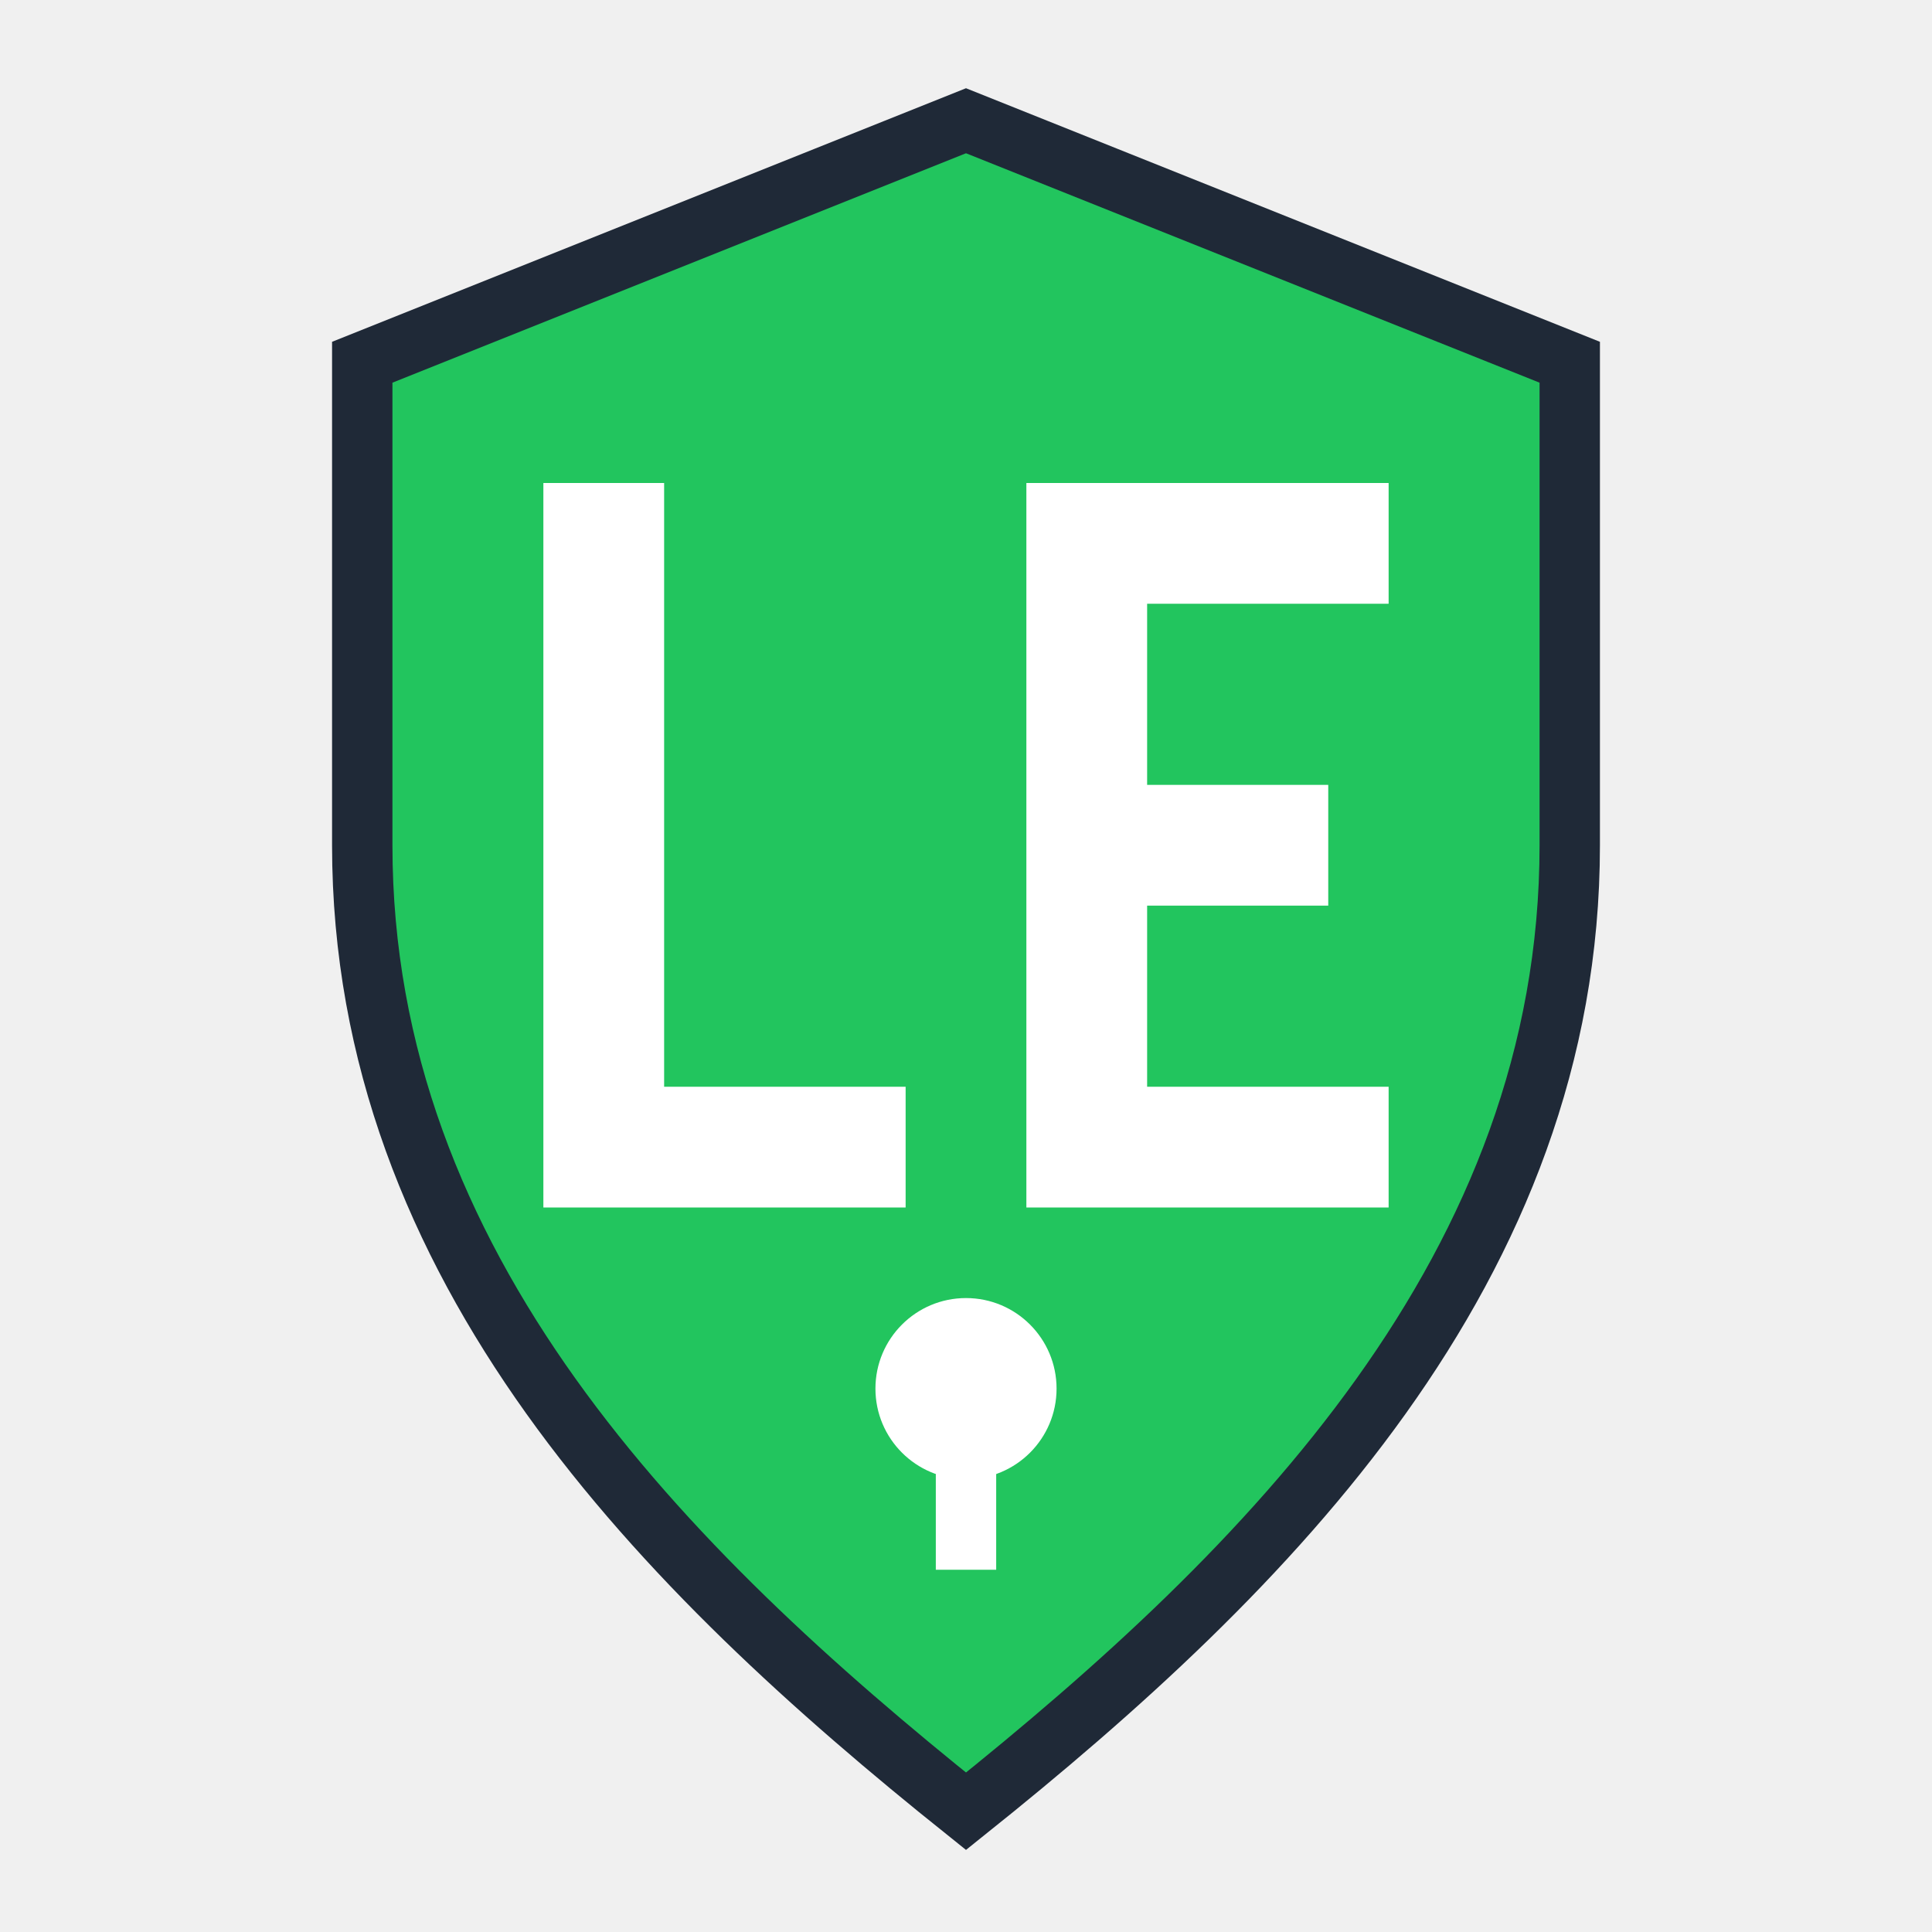
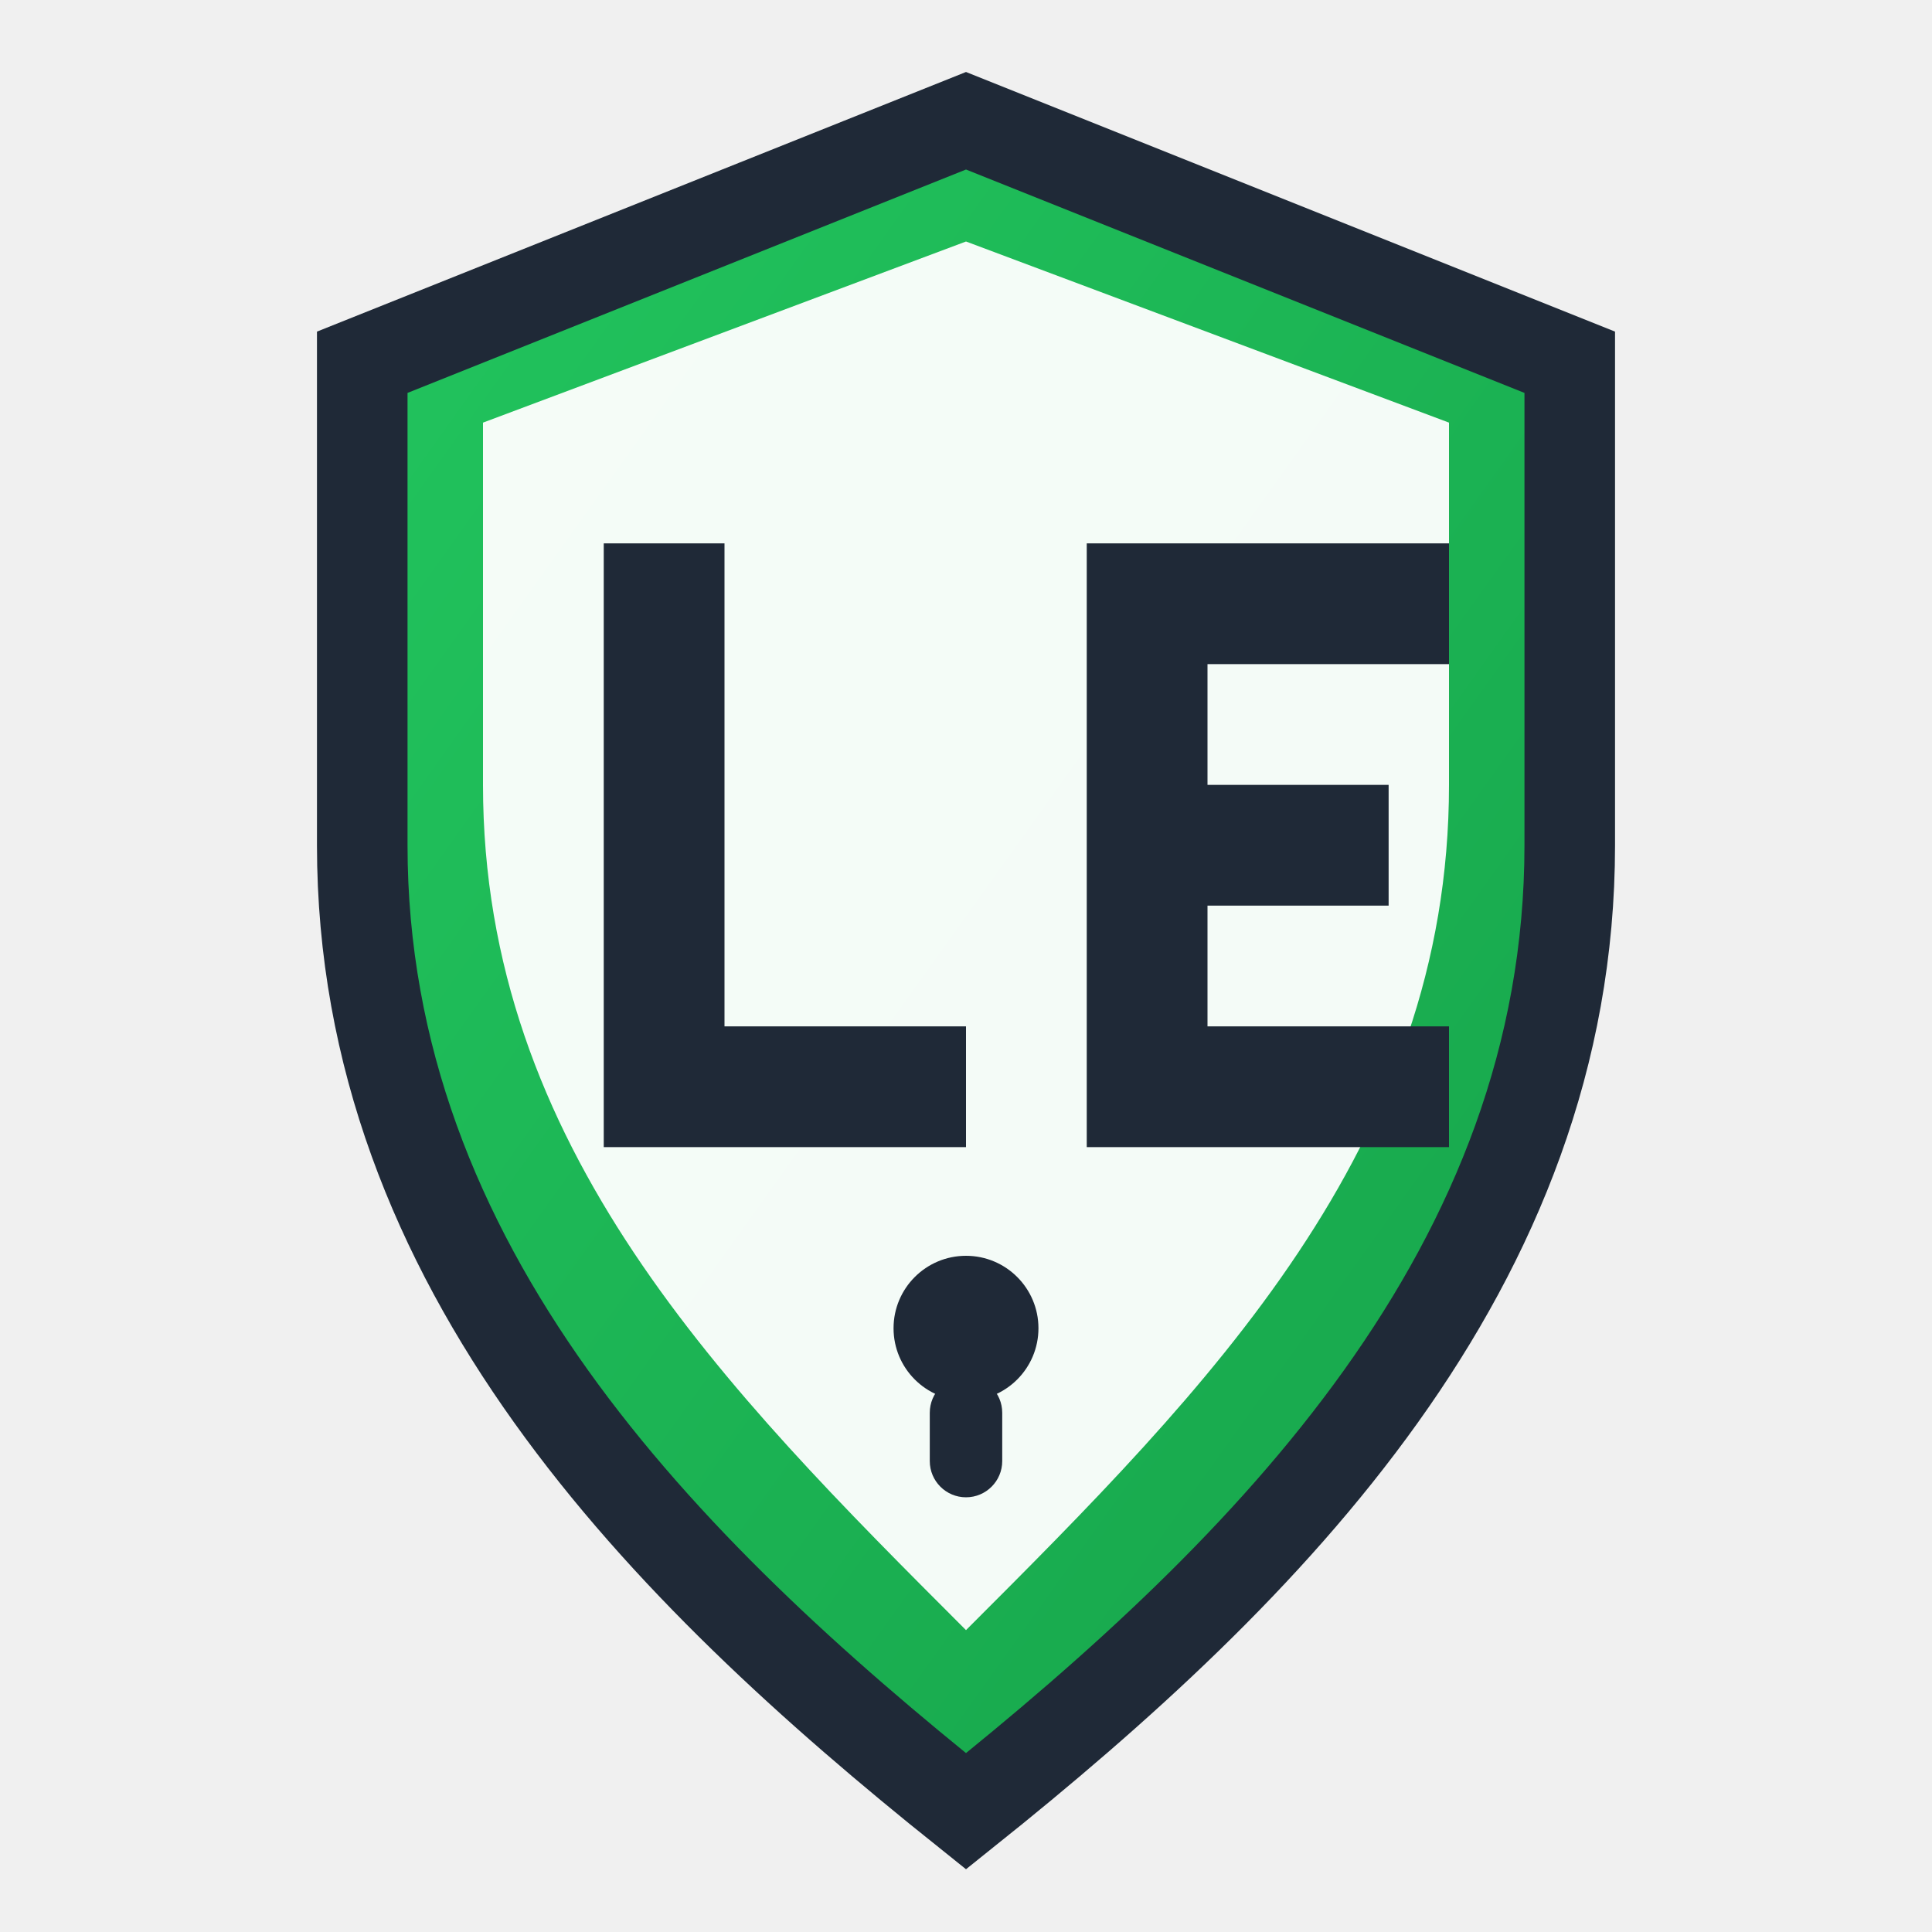
<svg xmlns="http://www.w3.org/2000/svg" width="32" height="32" viewBox="0 0 32 32" fill="none">
-   <path d="M16 2L26 6V14C26 21 21 26 16 30C11 26 6 21 6 14V6L16 2Z" fill="#22c55e" stroke="#1f2937" stroke-width="1" />
-   <g fill="white">
-     <path d="M9 8V20H15V18H11V8H9Z" />
-     <path d="M17 8V20H23V18H19V15H22V13H19V10H23V8H17Z" />
+   <defs>
+     <linearGradient id="shieldGradient" x1="0%" y1="0%" x2="100%" y2="100%">
+       <stop offset="0%" style="stop-color:#22c55e;stop-opacity:1" />
+       <stop offset="100%" style="stop-color:#16a34a;stop-opacity:1" />
+     </linearGradient>
+   </defs>
+   <path d="M16 2L26 6V14C26 21 21 26 16 30C11 26 6 21 6 14V6L16 2Z" fill="url(#shieldGradient)" stroke="#1f2937" stroke-width="1.5" />
+   <path d="M16 4L24 7V13C24 19 20 23 16 27C12 23 8 19 8 13V7L16 4Z" fill="white" opacity="0.95" />
+   <g fill="#1f2937" font-family="serif" font-weight="bold">
+     <path d="M10 9V19H16V17H12V9H10Z" />
+     <path d="M18 9V19H24V17H20V15H23V13H20V11H24V9H18Z" />
  </g>
-   <circle cx="16" cy="23" r="1.5" fill="white" />
-   <rect x="15.5" y="24" width="1" height="2" fill="white" />
+   <circle cx="16" cy="22" r="1.2" fill="#1f2937" />
+   <rect x="15.4" y="22.8" width="1.2" height="2" rx="0.6" fill="#1f2937" />
</svg>
